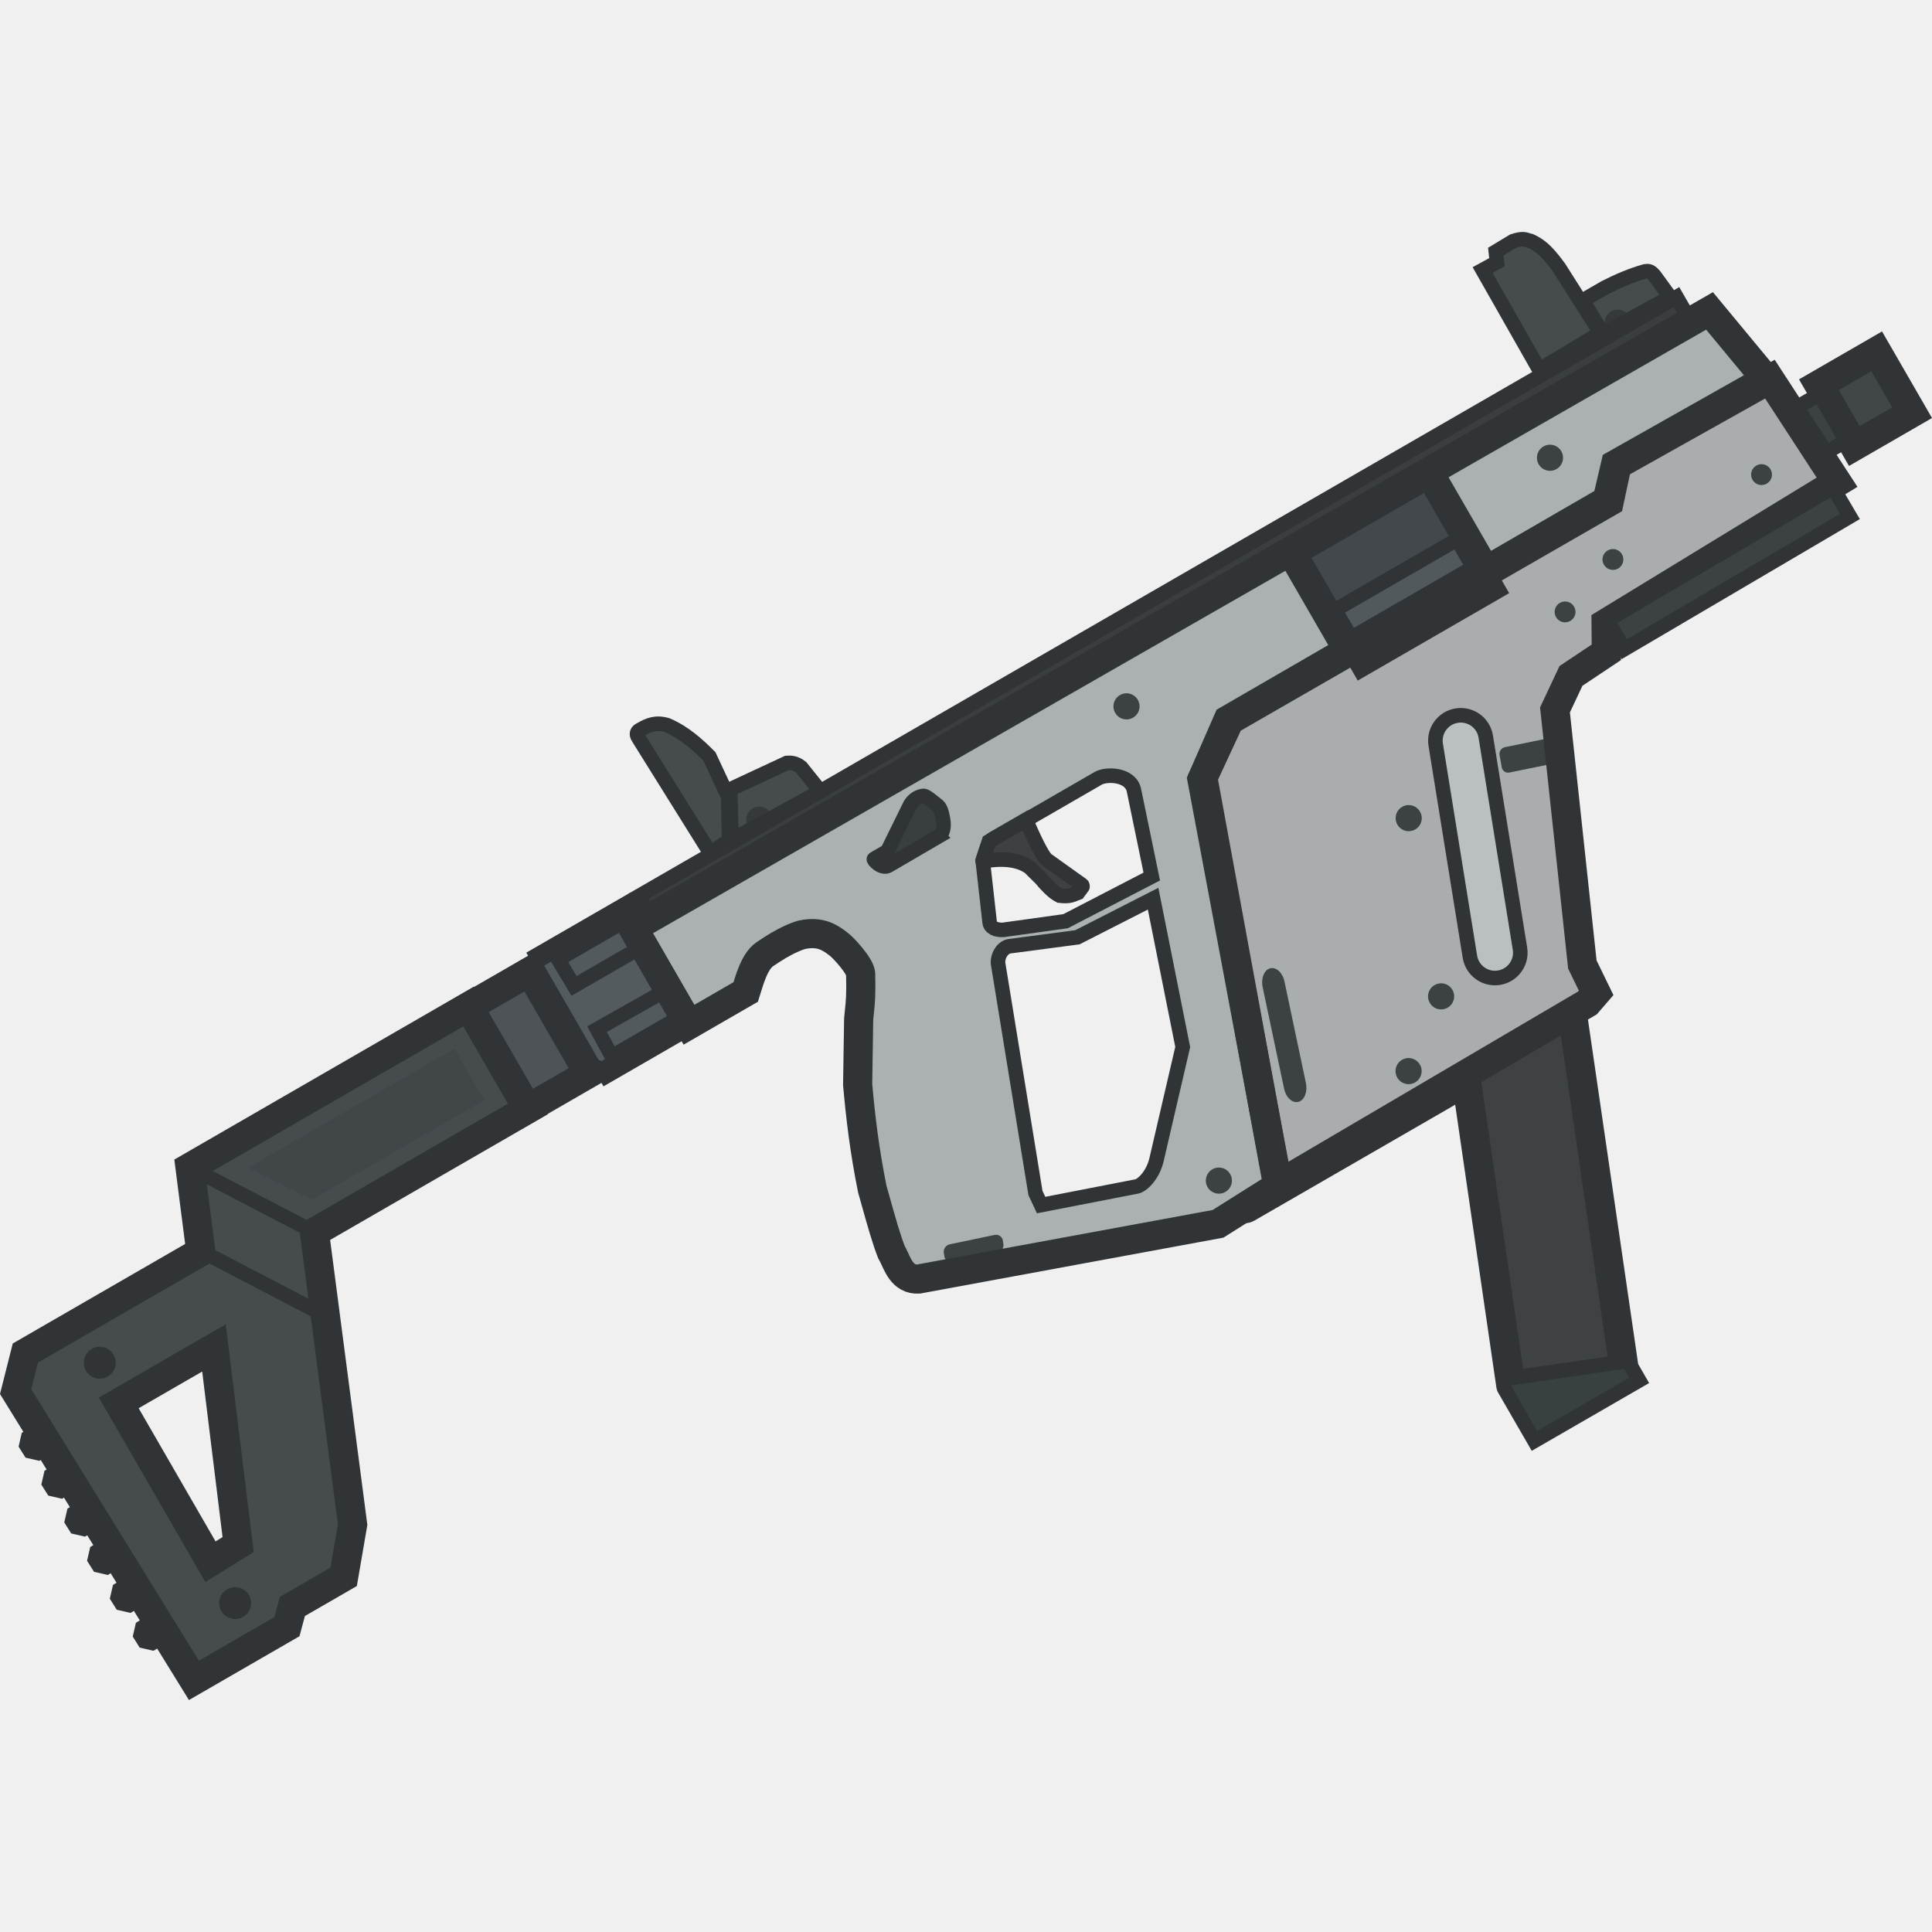
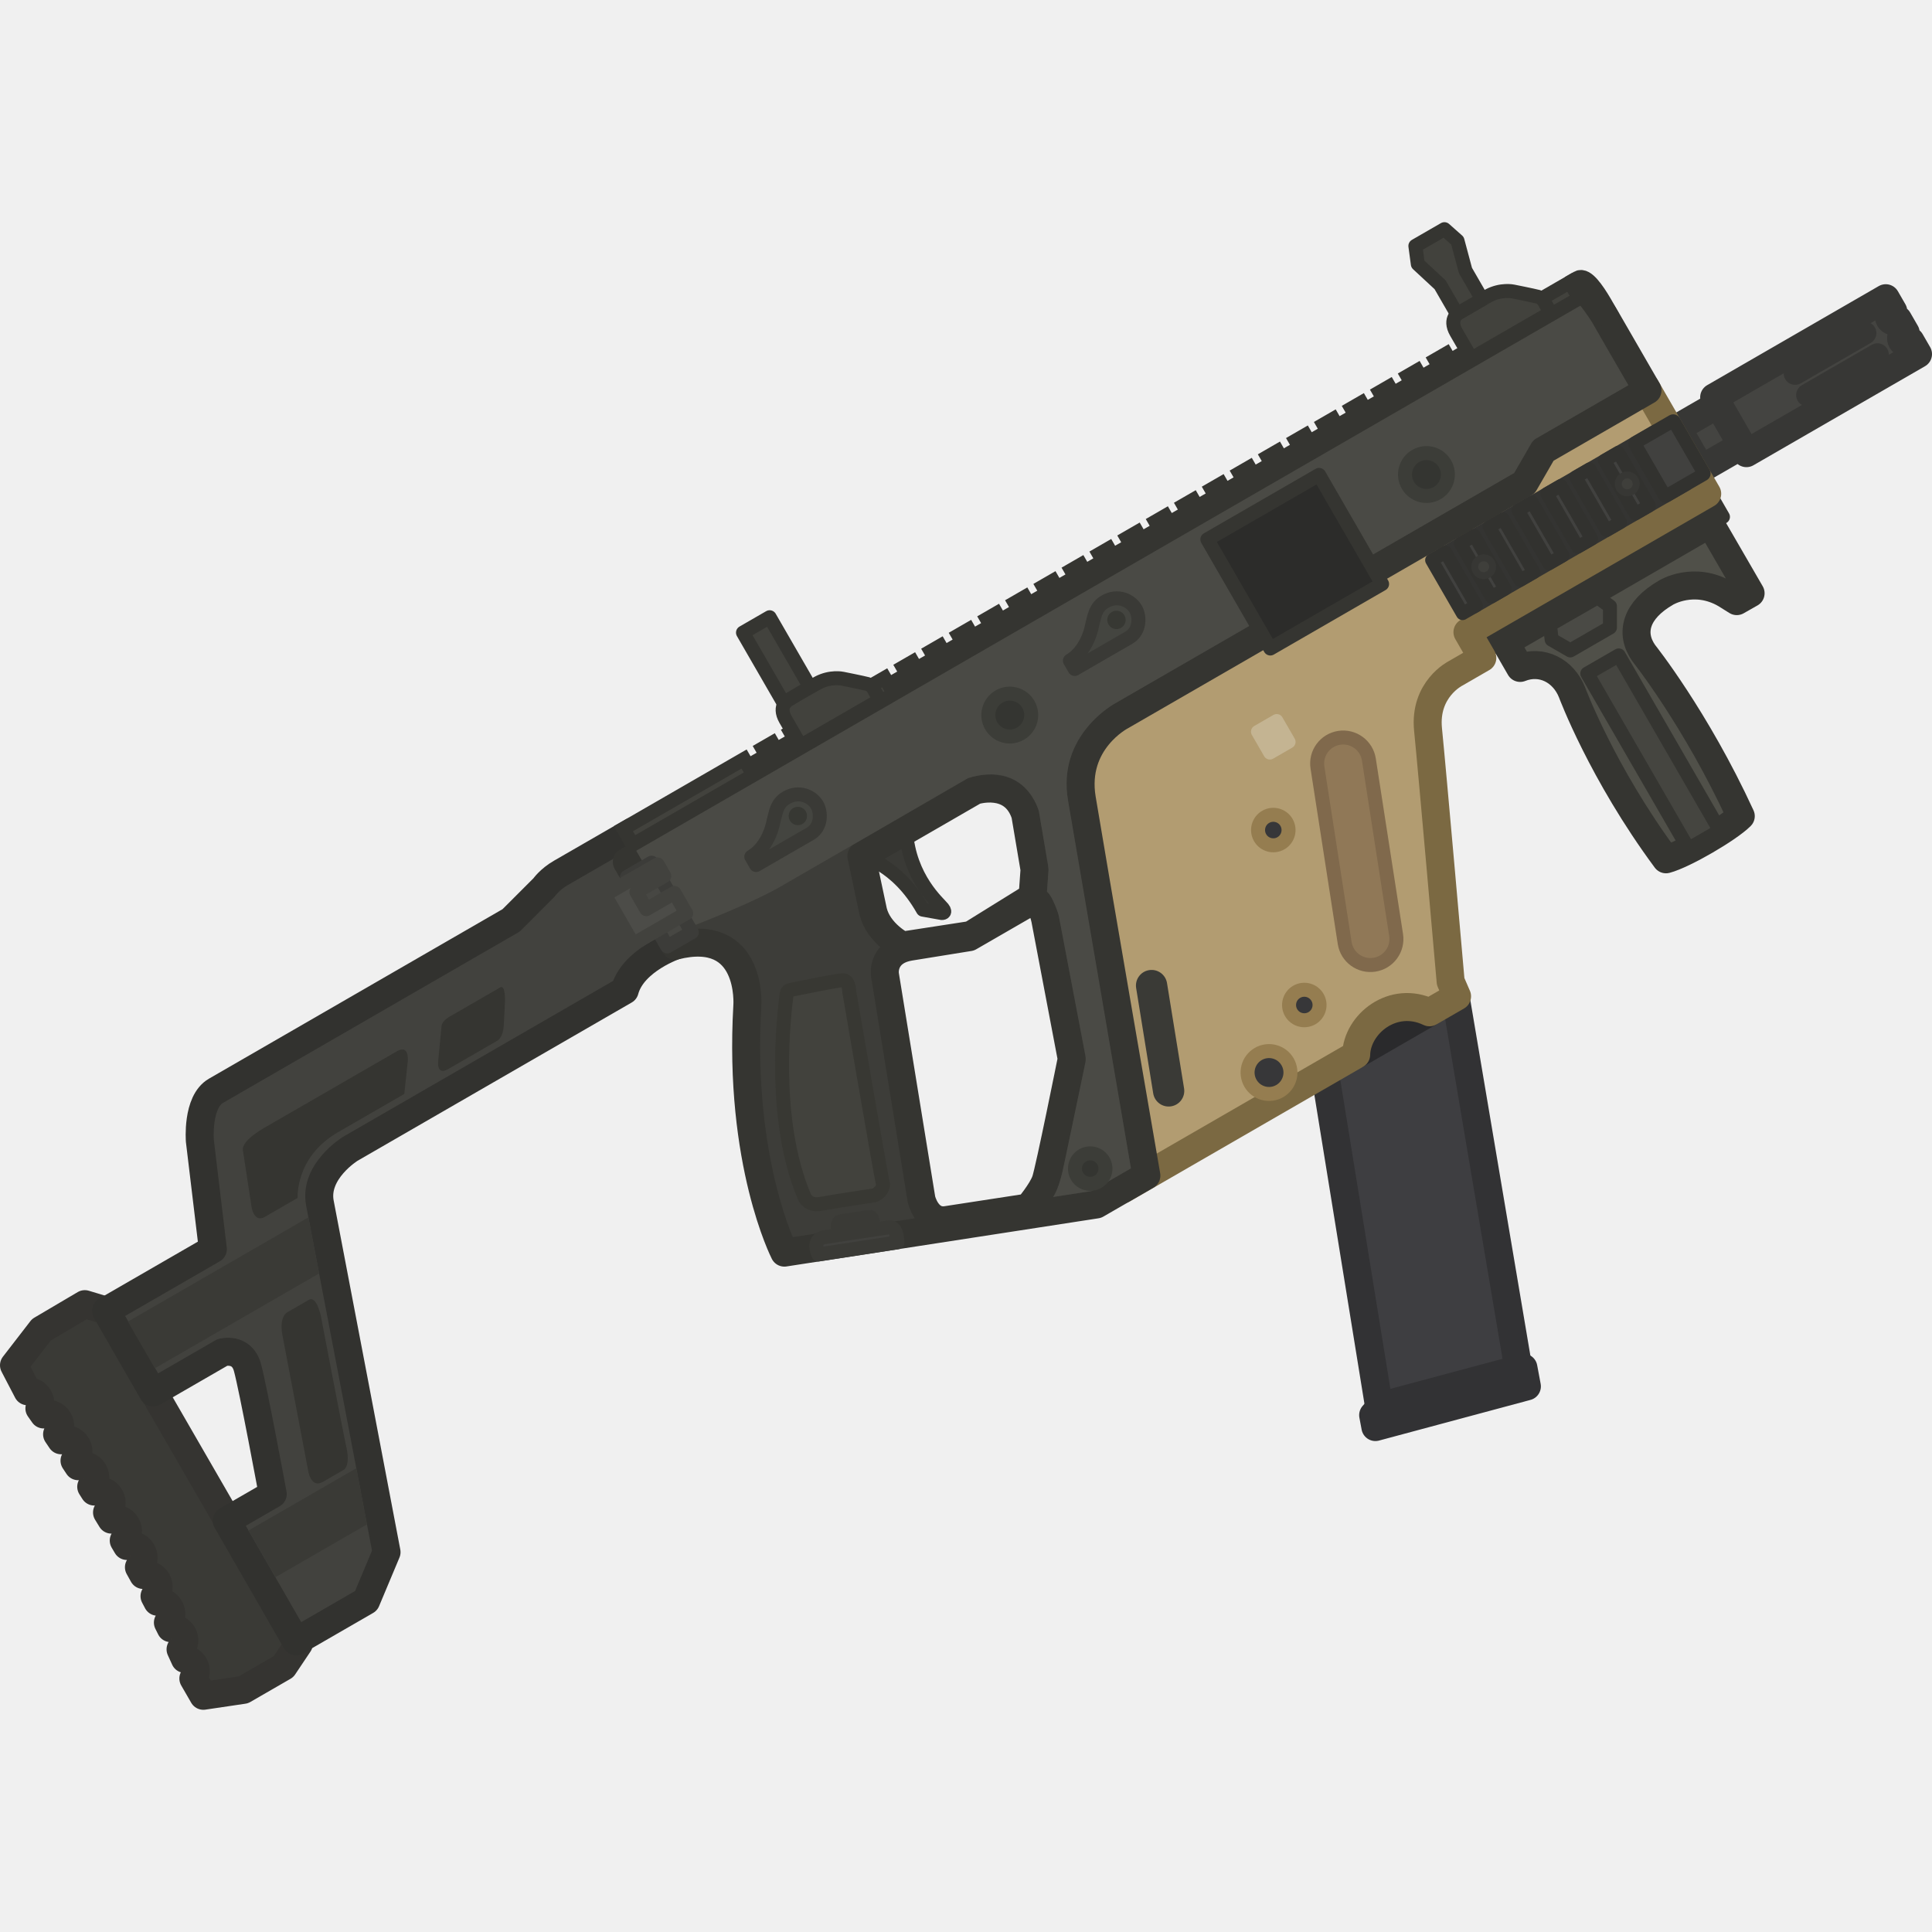
- <svg xmlns="http://www.w3.org/2000/svg" width="110" height="110" viewBox="0 0 29.104 29.104" version="1.1" id="svg1" xml:space="preserve">
+ <svg xmlns="http://www.w3.org/2000/svg" width="110" height="110" viewBox="0 0 110 110" version="1.1" id="svg1" xml:space="preserve">
  <defs id="defs1">
    <style id="style1">
      .cls-1 {
        fill: #171717;
      }

      .cls-2 {
        fill: #1a1a1a;
      }

      .cls-3 {
        fill: #505050;
        stroke-width: 1.5px;
      }

      .cls-3, .cls-4, .cls-5, .cls-6, .cls-7 {
        stroke-linecap: round;
        stroke-linejoin: round;
      }

      .cls-3, .cls-4, .cls-5, .cls-7 {
        stroke: #171717;
      }

      .cls-4 {
        fill: #3c3c3c;
      }

      .cls-4, .cls-5, .cls-6, .cls-7 {
        stroke-width: 3px;
      }

      .cls-5 {
        fill: #434343;
      }

      .cls-6 {
        fill: #7d521b;
        stroke: #261a08;
      }

      .cls-7 {
        fill: none;
      }
    </style>
    <clipPath id="clip0_619_1149">
      <rect width="110" height="110" fill="#ffffff" transform="translate(0.0859375)" id="rect82" x="0" y="0" />
    </clipPath>
  </defs>
  <g id="layer1" transform="translate(-119.8197,-78.13796)">
-     <g style="fill:none" id="g1" transform="matrix(0.04752396,-0.02743797,0.02743797,0.04752396,117.3114,88.09859)">
-       <path d="m 405.861,219.865 -29.207,-11.628 -77.297,194.164 29.208,11.627 z" fill="#373c3e" id="path1-0" />
-       <path fill-rule="evenodd" clip-rule="evenodd" d="m 153.473,203.841 v -30.705 l 340.612,1.085 4.082,24.049 -47.492,-0.457 -6.958,7.411 -120.243,0.142 -14.369,10.586 -37.669,107.081 -19.511,0.755 -78.799,-27.987 c -4.024,-2.057 -2.866,-6.599 -2.758,-9.138 0.014,-0.319 0.028,-0.648 0.036,-0.996 0.584,-3.815 1.849,-8.764 3.113,-13.713 0.328,-1.284 0.656,-2.568 0.972,-3.831 3.464,-10.313 7.146,-18.874 10.892,-26.922 l 9.228,-15.427 c 0.424,-0.612 0.817,-1.149 1.21,-1.687 1.367,-1.871 2.735,-3.743 5.445,-8.748 1.041,-1.921 -0.524,-8.829 -1.209,-10.285 -1.019,-2.396 -2.332,-5.474 -7.41,-7.109 -1.401,-0.333 -4.652,-0.992 -11.495,-0.455 -3.441,0.27 -7.282,4.158 -9.681,6.352 z m 131.131,-2.411 -34.636,-0.003 -4.084,3.63 -6.808,15.578 c -0.749,1.482 0.454,2.928 2.117,3.781 l 16.032,6.505 26.62,1.212 7.564,-22.838 c 1.559,-4.359 -4.144,-7.865 -6.805,-7.865 z m -26.774,34.937 -17.544,-7.262 c -1.917,-0.544 -3.983,0.819 -4.841,2.42 l -22.691,59.893 -0.303,3.63 25.327,8.717 c 1.499,0.466 5.299,-0.484 8.25,-3.572 l 21.781,-23.291 13.313,-39.323 z" fill="#e6e7e8" id="path14" style="fill:#abb0b3;fill-opacity:1" />
-       <path d="m 328.565,414.028 77.296,-194.163 -29.207,-11.628 -77.3,194.16 m 29.211,11.631 v 2.791 h -29.211 v -14.422 m 29.211,11.631 -29.211,-11.631" stroke="#303436" stroke-width="4" stroke-miterlimit="3.994" stroke-linecap="round" id="path3-0" style="fill:#3e4242;fill-opacity:1;stroke-width:8;stroke-dasharray:none" />
-       <path d="m 370.049,321.981 -98.614,0.749 38.123,-107.082 14.218,-9.981 120.243,0.16 6.958,-7.713 48.097,0.609 1.812,33.729 -74.263,1.809 -3.933,6.957 -11.646,0.755 -8.471,5.898 -28.439,64.279 -0.606,8.621 z" fill="#e6e7e8" id="path13" style="fill:#a9adb0;fill-opacity:1" />
-       <path d="m 361.573,174.31 43.635,0.003 -0.002,30.801 -1.497,-1e-4 -10e-4,4.706 -39.999,-0.003 10e-4,-4.706 -2.139,-2e-4 z" fill="#3c4144" stroke="#303436" stroke-width="8" stroke-miterlimit="3.994" stroke-linecap="round" id="path44-1" style="fill:#42484b;fill-opacity:1" />
-       <path d="m 299.354,402.397 29.211,11.631 v 2.791 h -29.211 z" fill="#323739" id="path2-1" style="fill:#384042;fill-opacity:1;stroke-width:8;stroke-dasharray:none" />
-       <path d="m 215.482,158.041 1.283,8.342 -27.807,-0.644 6.632,-12.192 17.112,1.499 c 1.828,0.848 2.488,2.225 2.78,2.995 z" fill="#464b4e" id="path4-5" />
-       <path d="m 198.363,168.192 c 1.947,2e-4 3.526,-1.578 3.526,-3.526 0,-1.947 -1.578,-3.526 -3.526,-3.526 -1.947,-1e-4 -3.526,1.578 -3.526,3.526 0,1.947 1.578,3.526 3.526,3.526 z" fill="#35393b" id="path5-9" />
-       <path d="m 485.843,158.414 0.756,7.109 -20.948,-0.455 -0.301,-10.739 7.108,5e-4 c 3.994,0.219 7.946,0.665 11.798,1.665 0.823,0.34 1.295,0.588 1.587,2.42 z" fill="#464b4e" id="path6-9" />
-       <path d="m 470.661,167.858 c 1.947,2e-4 3.526,-1.578 3.526,-3.526 0,-1.947 -1.578,-3.526 -3.526,-3.526 -1.947,-1e-4 -3.526,1.578 -3.526,3.526 0,1.947 1.578,3.526 3.526,3.526 z" fill="#35393b" id="path7-1" />
-       <path d="m 324.004,324.43 -62.806,-0.005 c -1.08,0 -1.955,0.357 -1.955,0.797 0,0.441 0.875,0.798 1.955,0.798 l 62.806,0.005 c 1.08,0 1.955,-0.357 1.955,-0.798 0,-0.44 -0.875,-0.797 -1.955,-0.797 z" fill="#3c4144" stroke="#303436" stroke-width="4" stroke-miterlimit="3.994" stroke-linecap="round" id="path8-6" />
-       <path d="m 528.274,206.774 -18.316,-10e-4 -0.001,19.45 18.315,10e-4 z" fill="#373c3e" stroke="#303436" stroke-width="4" stroke-miterlimit="3.994" stroke-linecap="round" id="path9-1" style="fill:#414749;fill-opacity:1;stroke-width:8;stroke-dasharray:none" />
-       <path d="m 261.552,202.684 c 0.08,-0.739 0.134,-1.23 0.129,-1.325 l -10.802,-8e-4 c -1.025,0.074 -2.49,1.465 -3.955,2.855 -0.396,0.376 -0.791,0.751 -1.179,1.101 -0.023,0.011 0.126,0.067 0.406,0.171 1.659,0.616 7.904,2.936 9.968,7.851 0.166,0.761 0.397,1.563 0.621,2.341 0.325,1.132 0.636,2.213 0.713,3.045 0.05,0.208 0.098,0.415 0.147,0.622 0.367,1.568 0.728,3.113 1.727,4.688 1.973,1.476 2.986,1.59 3.998,1.704 0.266,0.03 0.531,0.06 0.814,0.115 l 1.823,-0.799 c 0.125,-0.089 0.214,-0.401 0.143,-0.525 l -4.853,-10.655 c -0.751,-1.594 -0.017,-8.293 0.3,-11.188 z" fill="#35393b" stroke="#303436" stroke-width="4" stroke-miterlimit="3.994" id="path10-9" style="fill:#3d4143;fill-opacity:1" />
-       <path d="m 508.708,209.117 -9.334,-7e-4 -0.001,14.759 9.334,7e-4 z" fill="#3c4144" stroke="#303436" stroke-width="4" stroke-miterlimit="3.994" stroke-linecap="round" id="path11" />
-       <path d="m 488.151,166.403 -329.06,-0.025 v 6.756 l 329.06,0.025 z" fill="#3a3e41" stroke="#303436" stroke-width="4" stroke-miterlimit="3.994" stroke-linecap="round" id="path12" />
-       <path d="m 396.493,253.499 -10.937,-3.648 c -0.956,-0.318 -2.009,0.191 -2.352,1.139 l -1.164,3.216 c -0.343,0.947 0.154,1.974 1.109,2.292 l 10.937,3.648 c 0.956,0.318 2.009,-0.191 2.352,-1.139 l 1.164,-3.216 c 0.343,-0.947 -0.154,-1.974 -1.109,-2.292 z" fill="#3c4143" id="path15" />
-       <path d="m 292.156,302.364 8.829,-27.058 c 0.772,-2.365 0.062,-4.649 -1.586,-5.103 -1.648,-0.454 -3.609,1.095 -4.38,3.46 l -8.829,27.058 c -0.772,2.364 -0.062,4.649 1.586,5.103 1.648,0.453 3.609,-1.096 4.38,-3.46 z" fill="#3c4143" id="path16" />
-       <path d="m 352.945,257.097 c 1.979,0 3.583,-1.604 3.584,-3.583 0,-1.979 -1.604,-3.583 -3.583,-3.583 -1.979,0 -3.583,1.604 -3.584,3.583 0,1.979 1.604,3.583 3.583,3.583 z" fill="#3c4143" id="path17" />
-       <path d="m 336.184,303.917 c 1.979,0.001 3.584,-1.604 3.584,-3.582 0,-1.979 -1.604,-3.584 -3.583,-3.584 -1.979,0 -3.583,1.604 -3.583,3.583 0,1.979 1.604,3.583 3.582,3.583 z" fill="#3c4143" id="path18" />
-       <path d="m 318.194,317.224 c 1.979,0 3.583,-1.604 3.583,-3.583 0,-1.979 -1.604,-3.583 -3.583,-3.583 -1.979,0 -3.583,1.604 -3.583,3.583 0,1.979 1.604,3.583 3.583,3.583 z" fill="#3c4143" id="path19" />
-       <path d="m 258.065,317.218 c 1.979,0 3.584,-1.604 3.584,-3.583 0,-1.979 -1.604,-3.583 -3.583,-3.583 -1.979,0 -3.583,1.604 -3.583,3.583 -0.001,1.979 1.603,3.583 3.582,3.583 z" fill="#3c4143" id="path20" />
-       <path d="m 301.2,191.79 c 1.979,2e-4 3.583,-1.604 3.583,-3.583 0,-1.979 -1.604,-3.583 -3.583,-3.583 -1.979,-2e-4 -3.583,1.604 -3.583,3.583 0,1.979 1.604,3.583 3.583,3.583 z" fill="#3c4143" id="path21" />
-       <path d="m 435.997,190.814 c 1.978,1e-4 3.583,-1.604 3.583,-3.583 0,-1.979 -1.604,-3.583 -3.583,-3.583 -1.979,-1e-4 -3.583,1.604 -3.583,3.583 0,1.979 1.604,3.583 3.583,3.583 z" fill="#3c4143" id="path22" />
-       <path d="m 418.426,228.816 c 1.583,0 2.866,-1.283 2.866,-2.866 0,-1.583 -1.283,-2.867 -2.866,-2.867 -1.583,-1e-4 -2.867,1.283 -2.867,2.866 0,1.584 1.283,2.867 2.867,2.867 z" fill="#3c4143" id="path23" />
-       <path d="m 197.293,295.762 -11.953,-3.924 c -1.044,-0.342 -2.208,0.212 -2.6,1.24 l -0.333,0.874 c -0.391,1.027 0.138,2.138 1.182,2.48 l 11.953,3.923 c 1.044,0.343 2.208,-0.212 2.6,-1.239 l 0.333,-0.874 c 0.391,-1.027 -0.138,-2.138 -1.182,-2.48 z" fill="#3c4143" id="path24" />
-       <path d="m 436.998,222.918 c 1.583,1e-4 2.866,-1.283 2.866,-2.866 10e-4,-1.583 -1.283,-2.867 -2.866,-2.867 -1.583,-10e-5 -2.866,1.283 -2.866,2.866 -10e-4,1.583 1.283,2.867 2.866,2.867 z" fill="#3c4143" id="path25" />
-       <path d="m 483.977,223.14 c 1.583,1e-4 2.867,-1.283 2.867,-2.866 0,-1.583 -1.283,-2.866 -2.866,-2.867 -1.583,-10e-5 -2.867,1.283 -2.867,2.866 0,1.583 1.283,2.866 2.866,2.867 z" fill="#3c4143" id="path26" />
-       <path d="m 238.689,193.316 -15.991,0.076 c -2.021,0.001 -2.943,-3.579 -2.455,-3.577 h 4.238 l 11.718,-7.856 c 0.753,-0.483 2.604,-1.125 4.345,-0.386 0.569,0.218 1.086,1.552 1.75,3.269 0.132,0.339 0.269,0.694 0.413,1.057 0.221,0.727 0.321,1.666 -0.968,4.805 -0.635,1.29 -1.776,2.687 -3.05,2.611 z" fill="#393e40" stroke="#303436" stroke-width="4" stroke-miterlimit="3.994" id="path27" />
-       <path d="m 180.833,128.52 1.281,37.432 6.203,-0.427 5.776,-10.48 1.071,-12.192 c -1.238,-4.65 -2.743,-9.21 -5.775,-13.262 -2.281,-2.378 -4.563,-2.569 -6.844,-2.567 -1.206,-0.136 -1.715,0.424 -1.712,1.497 z" fill="#464b4e" stroke="#303436" stroke-width="4" stroke-miterlimit="3.994" id="path29" />
-       <path d="m 465.101,163.836 0.107,0.642 -19.679,0.319 0.217,-31.443 4.491,0.107 1.177,-2.674 5.562,-0.107 c 2.464,0.513 3.04,1.157 3.62,1.806 0.17,0.189 0.34,0.379 0.557,0.566 1.252,1.854 2.429,3.703 3.094,10.249 z" fill="#464b4e" stroke="#303436" stroke-width="4" stroke-miterlimit="3.994" id="path30" />
-       <rect x="430.565" y="85.714" width="13.92" height="72.882" rx="6.96" transform="rotate(20.8352)" fill="#cfd2d4" stroke="#303436" stroke-width="4" stroke-miterlimit="3.994" id="rect30" style="fill:#babfc2;fill-opacity:1" ry="6.96" />
-       <path d="m 370.049,321.981 -98.614,0.749 38.123,-107.082 14.218,-9.981 120.243,0.16 6.958,-7.713 48.097,0.609 1.812,33.729 -74.263,1.809 -3.933,6.957 -11.646,0.755 -8.471,5.898 -28.439,64.279 -0.606,8.621 z" stroke="#303436" stroke-width="8" stroke-miterlimit="3.994" id="path31" />
-       <path d="m 153.473,168.378 -24.771,-0.002 -0.003,34.383 24.771,0.002 z" fill="#3d4245" stroke="#303436" stroke-width="8" stroke-miterlimit="3.994" stroke-linecap="round" id="path35" style="fill:#525a5e;fill-opacity:1" />
-       <path d="m 126.785,202.481 -1.601,-1.986 0.002,-32.578 6.122,5e-4 0.188,10.92 20.062,10e-4 0.093,13.627 -20.627,-0.182 -0.283,10.198 z" fill="#545b5e" stroke="#303436" stroke-width="8" stroke-miterlimit="3.994" id="path36-2" style="stroke-width:4;stroke-dasharray:none" />
-       <path d="m 122.928,169.356 -19.426,-0.002 -0.003,32.301 19.427,10e-4 z" fill="#464b4e" stroke="#303436" stroke-width="8" stroke-miterlimit="3.994" stroke-linecap="round" id="path37" style="fill:#4d5356;fill-opacity:1" />
-       <path d="m 215.482,158.041 1.283,8.342 -27.807,-0.644 6.632,-12.192 17.112,1.499 c 1.828,0.848 2.488,2.225 2.78,2.995 z" stroke="#303436" stroke-width="4" stroke-miterlimit="3.994" id="path42-8" />
-       <path d="m 485.843,158.414 0.756,7.109 -20.948,-0.455 -0.301,-10.739 7.108,5e-4 c 3.994,0.219 7.946,0.665 11.798,1.665 0.823,0.34 1.295,0.588 1.587,2.42 z" stroke="#303436" stroke-width="4" stroke-miterlimit="3.994" id="path43-7" />
-       <path d="m 402.681,193.924 -38.666,-0.003 -10e-4,8.827 38.667,0.003 z" fill="#52595c" stroke="#303436" stroke-width="4" stroke-miterlimit="3.994" stroke-linecap="round" id="path45-5" />
-       <path d="m 153.473,203.841 v -30.705 l 340.612,1.085 4.082,24.049 -47.492,-0.457 -6.958,7.411 -120.243,0.142 -14.369,10.586 -37.669,107.081 -19.511,0.755 -78.799,-27.987 c -4.024,-2.057 -2.866,-6.599 -2.758,-9.138 0.014,-0.319 0.028,-0.648 0.036,-0.996 0.584,-3.815 1.849,-8.764 3.113,-13.713 0.328,-1.284 0.656,-2.568 0.972,-3.831 3.464,-10.313 7.146,-18.874 10.892,-26.922 l 9.228,-15.427 c 0.424,-0.612 0.817,-1.149 1.21,-1.687 v 0 c 1.367,-1.871 2.735,-3.743 5.445,-8.748 1.041,-1.921 -0.524,-8.829 -1.209,-10.285 -1.019,-2.396 -2.332,-5.474 -7.41,-7.109 -1.401,-0.333 -4.652,-0.992 -11.495,-0.455 -3.441,0.27 -7.282,4.158 -9.681,6.352 z" stroke="#303436" stroke-width="8" stroke-miterlimit="3.994" id="path46-9" />
-       <path d="m 284.603,201.429 -34.636,-0.003 -4.084,3.63 -6.807,15.578 c -0.749,1.482 0.454,2.928 2.117,3.781 l 16.032,6.505 26.62,1.212 7.564,-22.838 c 1.558,-4.359 -4.145,-7.865 -6.806,-7.865 z" stroke="#303436" stroke-width="4" stroke-miterlimit="3.994" id="path47" />
-       <path d="m 257.83,236.366 -17.545,-7.261 c -1.917,-0.545 -3.982,0.818 -4.84,2.419 l -22.692,59.893 -0.302,3.63 25.327,8.717 c 1.499,0.466 5.299,-0.484 8.249,-3.572 l 21.782,-23.291 13.313,-39.323 z" stroke="#303436" stroke-width="4" stroke-miterlimit="3.994" id="path48" />
-       <path d="m 499.158,233.169 -71.859,0.573 0.073,9.19 71.859,-0.574 z" fill="#3c4144" stroke="#303436" stroke-width="4" stroke-miterlimit="3.994" stroke-linecap="round" id="path28" style="stroke-width:4;stroke-dasharray:none" />
-       <path id="path49" style="fill:#464b4e;fill-opacity:1;stroke:#303436;stroke-width:8;stroke-linecap:square;stroke-dasharray:none;stroke-opacity:1" d="M 84.605,44.549 75.594,66.096 H 19.975 l -7.606,7.834 2.747,93.12 h 29.5 l 4.061,-4.061 h 16.242 l 9.299,-11.173 31.063,-74.771 h 67.633 V 44.549 Z M 35.334,90.77 h 30.18 l -21.244,50.07 -8.936,0.27 z" transform="translate(-69.31584,124.7081)" />
-       <path d="m -32.984,206.184 c 1.583,2e-4 2.867,-1.283 2.867,-2.866 1.01e-4,-1.583 -1.283,-2.867 -2.866,-2.867 -1.583,-1e-4 -2.867,1.283 -2.867,2.866 -1e-4,1.583 1.283,2.866 2.866,2.867 z" fill="#303436" stroke="#303436" stroke-width="3.054" stroke-miterlimit="3.994" stroke-linecap="round" id="path39-8" />
-       <path d="m -33.797,281.908 c 1.583,2e-4 2.867,-1.283 2.867,-2.866 1.01e-4,-1.583 -1.283,-2.867 -2.866,-2.867 -1.583,-10e-5 -2.867,1.283 -2.867,2.866 -10e-5,1.583 1.283,2.866 2.866,2.867 z" fill="#303436" stroke="#303436" stroke-width="3.054" stroke-miterlimit="3.994" stroke-linecap="round" id="path39-8-3" />
-       <rect style="fill:#ff0000;fill-opacity:1;stroke:#303436;stroke-width:5.498;stroke-linecap:square;stroke-linejoin:bevel;stroke-dasharray:none;stroke-opacity:1" id="rect52-92" width="2.633" height="3.58" x="-69.108" y="209.868" transform="matrix(0.9994368,-0.03355689,0.03821119,0.9992697,0,0)" />
-       <rect style="fill:#ff0000;fill-opacity:1;stroke:#303436;stroke-width:5.498;stroke-linecap:square;stroke-linejoin:bevel;stroke-dasharray:none;stroke-opacity:1" id="rect52-0" width="2.633" height="3.58" x="-69.375" y="222.009" transform="matrix(0.9994368,-0.03355689,0.03821119,0.9992697,0,0)" />
-       <rect style="fill:#ff0000;fill-opacity:1;stroke:#303436;stroke-width:5.498;stroke-linecap:square;stroke-linejoin:bevel;stroke-dasharray:none;stroke-opacity:1" id="rect52-3" width="2.633" height="3.58" x="-69.583" y="234.16" transform="matrix(0.9994368,-0.03355689,0.03821119,0.9992697,0,0)" />
-       <rect style="fill:#ff0000;fill-opacity:1;stroke:#303436;stroke-width:5.498;stroke-linecap:square;stroke-linejoin:bevel;stroke-dasharray:none;stroke-opacity:1" id="rect52-9" width="2.633" height="3.58" x="-69.895" y="246.406" transform="matrix(0.9994368,-0.03355689,0.03821119,0.9992697,0,0)" />
-       <rect style="fill:#ff0000;fill-opacity:1;stroke:#303436;stroke-width:5.498;stroke-linecap:square;stroke-linejoin:bevel;stroke-dasharray:none;stroke-opacity:1" id="rect52-0-9" width="2.633" height="3.58" x="-70.161" y="258.548" transform="matrix(0.9994368,-0.03355689,0.03821119,0.9992697,0,0)" />
-       <rect style="fill:#ff0000;fill-opacity:1;stroke:#303436;stroke-width:5.498;stroke-linecap:square;stroke-linejoin:bevel;stroke-dasharray:none;stroke-opacity:1" id="rect52-3-9" width="2.633" height="3.58" x="-70.37" y="270.698" transform="matrix(0.9994368,-0.03355689,0.03821119,0.9992697,0,0)" />
-       <path style="fill:#ff0000;fill-opacity:1;stroke:#303436;stroke-width:4;stroke-linecap:butt;stroke-linejoin:bevel;stroke-dasharray:none;stroke-opacity:1" d="m 15.29,169.257 20.676,32.496" id="path52" />
-       <path style="fill:#ff0000;fill-opacity:1;stroke:#303436;stroke-width:4;stroke-linecap:butt;stroke-linejoin:bevel;stroke-dasharray:none;stroke-opacity:1" d="M 5.773,189.605 26.449,222.101" id="path52-2" />
-       <path style="fill:#414649;fill-opacity:1;stroke:none;stroke-width:8;stroke-linecap:butt;stroke-linejoin:bevel;stroke-dasharray:none;stroke-opacity:1" d="M 39.878,193.671 H 94.436 V 177.339 H 29.11 Z" id="path53" />
+     <g id="g2" transform="matrix(0.6520711,-0.3764734,0.3764734,0.6520711,-30.79796,-99.96324)">
+       <path id="path26-9" style="opacity:1;fill:#3a3a36;fill-opacity:1;stroke:#353431;stroke-width:2.117;stroke-linejoin:round;stroke-miterlimit:5;stroke-dasharray:none;stroke-opacity:1" d="m 11.213,393.478 -3.805,0.035 -3.142,1.29 -0.096,2.213 c 0.308,0.161 0.501,0.481 0.501,0.828 -9.056e-4,0.293 -0.139,0.569 -0.373,0.745 0.023,0.267 0.021,0.216 0.049,0.557 0.445,0.081 0.769,0.468 0.769,0.92 -8.215e-4,0.401 -0.257,0.757 -0.637,0.885 0.013,0.19 0.025,0.346 0.038,0.548 0.474,0.052 0.833,0.453 0.833,0.93 -0.001,0.435 -0.303,0.813 -0.727,0.909 0.009,0.178 0.02,0.319 0.029,0.502 0.466,0.06 0.815,0.458 0.815,0.928 -0.001,0.439 -0.308,0.818 -0.737,0.911 0.005,0.145 0.012,0.28 0.017,0.427 0.475,0.051 0.836,0.451 0.837,0.93 -2.69e-4,0.46 -0.335,0.852 -0.79,0.923 0.004,0.215 0.012,0.417 0.016,0.635 0.447,0.078 0.774,0.467 0.774,0.921 -0.001,0.447 -0.319,0.831 -0.758,0.916 2.714e-4,0.162 0.005,0.315 0.004,0.477 0.449,0.077 0.778,0.466 0.778,0.922 -3.499e-4,0.463 -0.339,0.856 -0.797,0.924 -0.004,0.223 -0.006,0.444 -0.011,0.668 0.405,0.112 0.686,0.481 0.686,0.901 -0.001,0.443 -0.313,0.825 -0.748,0.914 -0.007,0.158 -0.01,0.316 -0.018,0.474 0.346,0.147 0.57,0.486 0.57,0.861 7.36e-5,0.416 -0.274,0.782 -0.673,0.898 -0.011,0.157 -0.018,0.315 -0.029,0.472 0.338,0.15 0.556,0.485 0.556,0.855 -9.719e-4,0.429 -0.294,0.803 -0.711,0.906 -0.026,0.264 -0.047,0.531 -0.076,0.793 0.234,0.177 0.372,0.453 0.372,0.746 -5.565e-4,0.371 -0.22,0.706 -0.56,0.855 v 1.51 l 2.844,1.124 h 3.506 l 1.872,-0.92 v -29.077 z" />
+       <path id="path28-1" style="opacity:1;fill:#42423e;fill-opacity:1;stroke:#32322f;stroke-width:2.117;stroke-linejoin:round;stroke-miterlimit:5;stroke-dasharray:none;stroke-opacity:1" d="m 58.694,383.236 c -0.982,0 -1.652,0.318 -1.652,0.318 l -3.399,0.911 H 27.871 c -1.684,0 -2.947,2.666 -2.947,2.666 l -3.245,7.587 h -9.327 l -0.012,7.124 h 6.059 c 0,0 1.473,0.374 1.076,1.918 -0.398,1.544 -3.134,9.261 -3.134,9.261 h -4.02 l -0.018,10.521 h 6.118 l 3.175,-2.414 c 0,0 7.805,-22.39 8.83,-25.367 0.8,-2.323 4.039,-2.418 4.039,-2.418 H 58.435 c 1.698,-1.698 5.091,-1.005 5.091,-1.005 l -0.004,-5.837 1.451,-3.262 z" />
+       <path id="rect257" style="opacity:1;fill:#3a3a36;fill-opacity:1;stroke:none;stroke-width:0.833;stroke-linecap:square;stroke-linejoin:round;stroke-miterlimit:5;stroke-dasharray:none;stroke-opacity:1" d="m 13.377,414.491 v 4.077 h 7.99 l 1.421,-4.077 z" />
+       <path style="fill:#3e3e41;fill-opacity:1;stroke:#323234;stroke-width:2.117;stroke-linejoin:round;stroke-miterlimit:5;stroke-dasharray:none;stroke-opacity:1" d="m 91.877,449.703 9.614,-25.317 11.108,0.796 -10.173,27.338 z" id="path36" />
+       <path style="opacity:1;fill:#3a3a36;fill-opacity:1;stroke:#353531;stroke-width:1.058;stroke-linejoin:round;stroke-miterlimit:5;stroke-dasharray:none;stroke-opacity:1" d="m 82.882,393.539 c -1.591,3.216 -0.588,5.965 -0.519,6.449 0.069,0.484 -0.242,0.277 -0.242,0.277 l -1.107,-0.934 c 0.035,-4.08 -2.04,-5.879 -2.04,-5.879 z" id="path241" />
+       <path style="fill:#2a2a2c;fill-opacity:1;stroke:#2a2a2c;stroke-width:0.528;stroke-linejoin:round;stroke-miterlimit:5;stroke-dasharray:none;stroke-opacity:1" d="m 110.265,425.999 c -0.868,-3.409 -5.492,-2.568 -6.331,0 z" id="path34" />
+       <path id="path256" style="opacity:1;fill:#42423d;fill-opacity:1;stroke:#353531;stroke-width:1.058;stroke-linejoin:round;stroke-miterlimit:5;stroke-dasharray:none;stroke-opacity:1" d="m 128.583,402.457 h 19.676 l -0.002,0.809 v 0.591 h -2.566 v -0.591 h -1.587 v 0.591 h -0.846 v -0.591 h -1.587 v 0.591 h -0.873 v -0.591 h -1.587 v 0.591 h -0.873 v -0.591 h -1.587 v 0.591 h -0.846 v -0.591 h -1.587 v 0.591 h -0.9 v -0.591 h -1.587 v 0.591 h -0.82 v -0.591 h -1.587 v 0.591 h -0.846 v -0.591 z" />
+       <rect style="opacity:1;fill:#444441;fill-opacity:1;stroke:#373735;stroke-width:2.117;stroke-linecap:square;stroke-linejoin:round;stroke-miterlimit:5;stroke-dasharray:none;stroke-opacity:1" id="rect23" width="5.104" height="3.576" x="148.636" y="396.314" />
+       <path id="rect24" style="opacity:1;fill:#444441;fill-opacity:1;stroke:#373735;stroke-width:2.117;stroke-linecap:square;stroke-linejoin:round;stroke-miterlimit:5;stroke-dasharray:none;stroke-opacity:1" d="m 152.202,395.695 v 4.878 h 14.982 v -1.136 h -0.202 c -0.2,0 -0.36,-0.161 -0.36,-0.36 0,-0.2 0.161,-0.361 0.36,-0.361 h 0.202 v -1.162 h -0.178 c -0.2,0 -0.36,-0.161 -0.36,-0.36 0,-0.2 0.16,-0.361 0.36,-0.361 h 0.178 v -1.139 z" />
+       <path style="fill:#505049;fill-opacity:1;fill-rule:evenodd;stroke:#353531;stroke-width:2.117;stroke-linecap:round;stroke-linejoin:round;stroke-dasharray:none;stroke-opacity:1" d="m 131.739,409.64 c 0.254,-1.744 -0.738,-3.303 -2.475,-3.558 l -8.6e-4,-2.238 c 2.486,0 14.345,-0.019 17.906,-0.019 l 0.009,6.08 -1.203,-0.008 -0.463,-0.873 c -1.38,-2.425 -3.844,-2.357 -3.844,-2.357 -2.638,0 -3.914,1.264 -3.751,3.118 0,0 0.944,6.223 0.191,14.345 -1.287,0.345 -5.17,0.364 -6.527,10e-6 -0.926,-8.103 0.158,-14.49 0.158,-14.49 z" id="path4" />
+       <rect style="fill:#454540;fill-opacity:1;stroke:#353531;stroke-width:1.058;stroke-linecap:square;stroke-linejoin:round;stroke-miterlimit:5;stroke-dasharray:none;stroke-opacity:1" id="rect25" width="2.745" height="15.296" x="133.449" y="408.991" />
+       <path style="opacity:1;fill:#b29c71;fill-opacity:1;stroke:#7b6942;stroke-width:2.117;stroke-linejoin:round;stroke-miterlimit:5;stroke-dasharray:none;stroke-opacity:1" d="m 148.099,392.454 v 9.294 h -20.933 v 2.249 h -2.336 c 0,0 -2.666,-0.166 -3.929,2.641 -1.263,2.806 -8.045,17.352 -8.045,17.352 l -0.14,1.214 h -2.412 c -1.729,-2.524 -5.187,-1.971 -6.397,0 H 83.53 L 94.931,393.128 h 40.785 l 2.811,-1.376 h 9.162 z" id="path32" />
+       <path id="path30-2" style="opacity:1;fill:#3d3d39;fill-opacity:1;stroke:#353531;stroke-width:2.117;stroke-linejoin:round;stroke-miterlimit:5;stroke-dasharray:none;stroke-opacity:1" d="m 63.417,392.325 c 5.847,1.66 2.479,6.641 2.479,6.641 -6.548,9.962 -6.922,17.587 -6.922,17.587 l 22.253,8.643 h 4.366 c 0,0 8.301,-22.556 10.021,-27.12 1.553,-4.122 5.689,-3.928 5.689,-3.928 h 35.226 l 2.476,-1.429 h 9.095 v -6.35 c 0,-1.472 -0.397,-1.361 -0.397,-1.361 l -84.274,-5.1e-4 z m 15.594,1.171 H 88.9 c 0,0 3.01,0.628 2.414,3.473 l -1.472,3.952 -1.162,1.716 -5.477,0.173 -4.895,-1.902 c 0,0 -1.1,-1.673 -0.621,-3.344 z m -0.23,7.779 4.228,1.609 h 5.391 c 0.843,0 0.251,1.725 0.251,1.725 l -3.532,10.12 c 0,0 -5.66,6.432 -6.314,6.993 -0.655,0.561 -2.151,1.099 -2.151,1.099 0,0 -4.747,-1.848 -5.828,-2.268 -1.402,-0.544 -0.86,-2.307 -0.86,-2.307 l 6.086,-16.049 c 0.208,-0.539 1.024,-1.577 2.729,-0.922 z" />
+       <path style="opacity:1;fill:#4a4a45;fill-opacity:1;stroke:none;stroke-width:1.058;stroke-linejoin:round;stroke-miterlimit:5;stroke-dasharray:none;stroke-opacity:1" d="m 78.985,392.437 h -6.443 c 0,0 -2.179,0.076 -8.074,-0.875 v -7.573 h 82.339 c 0,0 0.251,1.496 0.233,2.369 -0.017,0.873 0,5.302 0,5.302 h -8.023 c 0,0 -0.273,-0.02 -0.575,0.158 -0.302,0.178 -2.197,1.271 -2.197,1.271 H 101.418 c 0,0 -5.035,-0.153 -6.772,4.579 -1.678,4.572 -9.791,26.47 -9.791,26.47 h -3.428 l -2.75,-1.069 c 0,0 0.687,-0.262 2.038,-1.817 l 5.195,-5.804 c 0,0 0.143,-0.178 0.221,-0.4 0.077,-0.222 3.568,-10.232 3.568,-10.232 0,0 0.315,-1.367 0.128,-1.984 l 0.903,-1.334 c 0,0 0.105,-0.172 0.258,-0.61 l 1.332,-3.587 c 0,0 1.114,-3.841 -3.388,-4.882 z" id="path255" />
+       <path style="fill:#2d2d2f;fill-opacity:1;stroke:#323234;stroke-width:2.117;stroke-linejoin:round;stroke-miterlimit:5;stroke-dasharray:none;stroke-opacity:1" d="m 92.276,449.153 -0.889,0.304 -0.304,0.865 11.459,3.064 0.477,-1.355 z" id="path38" />
+       <path style="fill:#444540;fill-opacity:1;stroke:#3a3a36;stroke-width:1.058;stroke-linejoin:round;stroke-miterlimit:5;stroke-dasharray:none;stroke-opacity:1" d="m 71.778,389.378 v 0.724 h 4.712 c 1.064,0 1.549,-1.041 1.549,-1.607 0,-0.802 -0.646,-1.655 -1.721,-1.655 -0.871,-0.014 -1.293,0.612 -1.734,1.039 0,0 -1.182,1.475 -2.807,1.498 z" id="path40" />
+       <circle style="fill:#343531;fill-opacity:1;stroke:#3c3d38;stroke-width:1.058;stroke-linejoin:round;stroke-miterlimit:5;stroke-dasharray:none;stroke-opacity:1" id="path48-7" cx="94.059" cy="389.874" r="1.621" />
+       <path style="fill:#444540;fill-opacity:1;stroke:#3a3a36;stroke-width:1.058;stroke-linejoin:round;stroke-miterlimit:5;stroke-dasharray:none;stroke-opacity:1" d="m 100.055,388.585 v 0.724 h 4.712 c 1.064,0 1.549,-1.041 1.549,-1.607 0,-0.802 -0.646,-1.655 -1.721,-1.655 -0.871,-0.014 -1.293,0.612 -1.734,1.039 0,0 -1.182,1.475 -2.807,1.498 z" id="path50" />
+       <circle style="fill:#343531;fill-opacity:1;stroke:#3c3d38;stroke-width:1.058;stroke-linejoin:round;stroke-miterlimit:5;stroke-dasharray:none;stroke-opacity:1" id="circle51" cx="130.44" cy="389.874" r="1.621" />
+       <circle style="fill:#373739;fill-opacity:1;stroke:#957d50;stroke-width:1.058;stroke-linejoin:round;stroke-miterlimit:5;stroke-dasharray:none;stroke-opacity:1" id="circle52" cx="97.521" cy="423.083" r="1.621" />
+       <circle style="fill:#343531;fill-opacity:1;stroke:#3c3d38;stroke-width:1.058;stroke-linejoin:round;stroke-miterlimit:5;stroke-dasharray:none;stroke-opacity:1" id="circle53" cx="82.179" cy="422.615" r="1.153" />
+       <circle style="fill:#373739;fill-opacity:1;stroke:#957d50;stroke-width:1.058;stroke-linejoin:round;stroke-miterlimit:5;stroke-dasharray:none;stroke-opacity:1" id="circle54" cx="102.385" cy="419.996" r="1.153" />
+       <circle style="fill:#373739;fill-opacity:1;stroke:#957d50;stroke-width:1.058;stroke-linejoin:round;stroke-miterlimit:5;stroke-dasharray:none;stroke-opacity:1" id="circle55" cx="106.969" cy="407.367" r="1.153" />
+       <rect style="opacity:1;fill:#907857;fill-opacity:1;stroke:#80694c;stroke-width:1.058;stroke-linejoin:round;stroke-miterlimit:5;stroke-dasharray:none;stroke-opacity:1" id="rect55" width="3.935" height="17.363" x="250.943" y="335.078" ry="1.967" transform="rotate(21.17901)" />
+       <rect style="fill:#c4b492;fill-opacity:1;stroke:none;stroke-width:1.058;stroke-linejoin:round;stroke-miterlimit:5;stroke-dasharray:none;stroke-opacity:1" id="rect56" width="2.666" height="2.853" x="109.161" y="399.832" ry="0.496" />
+       <rect style="opacity:1;fill:#3a3a36;fill-opacity:1;stroke:none;stroke-width:0.66;stroke-linejoin:round;stroke-miterlimit:5;stroke-dasharray:none;stroke-opacity:1" id="rect57" width="2.364" height="10.433" x="232.502" y="351.79" ry="1.182" transform="rotate(20.79899)" />
+       <rect style="fill:#2c2c2a;fill-opacity:1;stroke:#353531;stroke-width:1.058;stroke-linejoin:round;stroke-miterlimit:5;stroke-dasharray:none;stroke-opacity:1" id="rect58" width="9.757" height="9.525" x="113.639" y="385.84" />
+       <path style="fill:#353531;fill-opacity:1;stroke:none;stroke-width:0.265;stroke-linejoin:round;stroke-miterlimit:5;stroke-dasharray:none;stroke-opacity:1" d="m 22.986,402.971 -3.407,9.757 c 0,0 -0.595,1.389 0.513,1.389 1.108,0 1.852,0 1.852,0 0,0 0.562,-0.033 0.976,-1.339 0.413,-1.306 3.291,-9.558 3.291,-9.558 0,0 0.529,-1.554 -0.165,-1.554 -0.695,0 -1.869,0 -1.869,0 0,0 -0.711,-0.066 -1.191,1.306 z" id="path60" />
+       <path style="fill:#353531;fill-opacity:1;stroke:none;stroke-width:0.265;stroke-linejoin:round;stroke-miterlimit:5;stroke-dasharray:none;stroke-opacity:1" d="m 27.384,389.378 -1.587,4.068 c 0,0 -0.43,1.124 0.496,1.124 h 2.877 c 0,0 1.356,-2.778 5.126,-2.778 h 5.788 l 1.422,-1.951 c 0,0 0.86,-1.124 -0.298,-1.124 H 29.832 c 0,0 -2.173,-0.08 -2.447,0.661 z" id="path62" />
+       <path style="fill:#353531;fill-opacity:1;stroke:none;stroke-width:0.265;stroke-linejoin:round;stroke-miterlimit:5;stroke-dasharray:none;stroke-opacity:1" d="m 45.095,388.747 -1.508,2.116 c 0,0 -0.76,0.959 0.304,0.959 h 4.233 c 0,0 0.491,0.093 1.041,-0.725 0.55,-0.819 1.038,-1.602 1.038,-1.602 0,0 0.654,-1.052 0.186,-1.052 h -4.31 c 0,0 -0.725,-0.047 -0.982,0.304 z" id="path64" />
+       <path style="fill:#42423d;fill-opacity:1;stroke:#383833;stroke-width:1.058;stroke-linejoin:round;stroke-miterlimit:5;stroke-dasharray:none;stroke-opacity:1" d="m 68.907,399.692 c -1.003,1.314 -5.734,7.648 -6.508,13.949 0,0 -0.132,0.761 0.794,1.091 0.926,0.331 3.874,1.482 3.874,1.482 0,0 0.827,0.066 0.992,-0.529 0.165,-0.595 5.033,-13.773 5.033,-13.773 0,0 0.43,-0.761 0,-0.992 -0.345,-0.186 -2.73,-0.988 -3.663,-1.299 -0.174,-0.038 -0.348,-0.142 -0.521,0.07 z" id="path66" />
+       <path style="opacity:1;fill:#41413e;fill-opacity:1;stroke:#3a3a36;stroke-width:1.058;stroke-linejoin:round;stroke-miterlimit:5;stroke-dasharray:none;stroke-opacity:1" d="m 61.134,417.963 5.628,2.188 c 0,0 0.598,-1.051 0.047,-1.283 -0.55,-0.232 -4.591,-1.797 -4.591,-1.797 -1.003,-0.403 -1.085,0.892 -1.085,0.892 z" id="path253" />
+       <path style="opacity:1;fill:#6c6c60;fill-opacity:1;stroke:#3a3a36;stroke-width:1.058;stroke-linejoin:round;stroke-miterlimit:5;stroke-dasharray:none;stroke-opacity:1" d="m 63.375,417.034 2.5,0.976 c 0,0 0.267,-0.469 0.021,-0.573 -0.246,-0.104 -2.049,-0.802 -2.049,-0.802 0,0 -0.243,-0.153 -0.472,0.398 z" id="path254" />
+       <path id="rect21" style="opacity:1;fill:#42423d;fill-opacity:1;stroke:#353531;stroke-width:1.058;stroke-linejoin:miter;stroke-miterlimit:5;stroke-dasharray:none;stroke-opacity:1" d="m 64.462,382.706 v 1.4 h 82.64 v -1.4 h -9.217 v 0.591 h -1.587 v -0.591 h -0.952 v 0.591 h -1.587 v -0.591 h -0.846 v 0.591 h -1.587 v -0.591 h -0.847 v 0.591 h -1.587 v -0.591 h -0.873 v 0.591 h -1.587 v -0.591 h -0.847 v 0.591 h -1.587 v -0.591 h -0.846 v 0.591 h -1.587 v -0.591 h -0.873 v 0.591 h -1.587 v -0.591 h -0.873 v 0.591 h -1.587 v -0.591 h -0.847 v 0.591 h -1.587 v -0.591 h -0.846 v 0.591 h -1.587 v -0.591 h -0.873 v 0.591 h -1.587 v -0.591 h -0.9 v 0.591 h -1.587 v -0.591 h -0.846 v 0.591 h -1.587 v -0.591 h -0.846 v 0.591 h -1.587 v -0.591 h -0.873 v 0.591 h -1.587 v -0.591 H 98.621 v 0.591 h -1.587 v -0.591 h -0.846 v 0.591 h -1.587 v -0.591 h -0.9 v 0.591 h -1.587 v -0.591 h -0.82 v 0.591 h -1.587 v -0.591 h -0.846 v 0.591 h -1.587 v -0.591 h -8.229 v 0.591 h -1.587 v -0.591 h -0.873 v 0.591 h -1.587 v -0.591 z" />
+       <path style="opacity:1;fill:#353531;fill-opacity:1;stroke:#353531;stroke-width:1.587;stroke-linecap:square;stroke-linejoin:miter;stroke-miterlimit:5;stroke-dasharray:none;stroke-opacity:1" d="m 148.258,387.731 c 0,0 0.446,-4.76 -0.499,-4.76" id="path44" />
+       <path style="opacity:1;fill:#42423d;fill-opacity:1;stroke:#353531;stroke-width:1.058;stroke-linecap:square;stroke-linejoin:round;stroke-miterlimit:5;stroke-dasharray:none;stroke-opacity:1" d="m 79.706,380.632 v -6.244 h 2.327 v 6.291 h -2.339 z" id="path233" />
+       <path style="opacity:1;fill:#42423d;fill-opacity:1;stroke:#353531;stroke-width:1.058;stroke-linecap:square;stroke-linejoin:round;stroke-miterlimit:5;stroke-dasharray:none;stroke-opacity:1" d="m 79.21,381.705 v 2.265 h 6.912 v -0.761 c 0,0 0.076,-0.466 -0.199,-0.741 -0.274,-0.274 -1.455,-1.31 -1.455,-1.31 0,0 -0.678,-0.612 -1.753,-0.645 -1.075,-0.033 -2.58,0 -2.58,0 0,0 -0.926,-0.05 -0.926,1.191 z" id="path231" />
+       <path style="opacity:1;fill:#42423d;fill-opacity:1;stroke:#353531;stroke-width:1.058;stroke-linecap:square;stroke-linejoin:round;stroke-miterlimit:5;stroke-dasharray:none;stroke-opacity:1" d="m 137.768,381.705 v 2.265 h 6.912 v -0.761 c 0,0 0.076,-0.466 -0.199,-0.741 -0.274,-0.274 -1.455,-1.31 -1.455,-1.31 0,0 -0.678,-0.612 -1.753,-0.645 -1.075,-0.033 -2.58,0 -2.58,0 0,0 -0.926,-0.05 -0.926,1.191 z" id="path232" />
+       <path style="opacity:1;fill:#42423d;fill-opacity:1;stroke:#353531;stroke-width:1.058;stroke-linecap:square;stroke-linejoin:round;stroke-miterlimit:5;stroke-dasharray:none;stroke-opacity:1" d="m 137.832,375.768 0.678,2.198 v 2.549 h 2.198 v -2.526 l 0.603,-2.25 -0.417,-1.252 h -2.536 z" id="path238" />
+       <path id="rect258" style="opacity:1;fill:#3a3a36;fill-opacity:1;stroke:none;stroke-width:1.078;stroke-linecap:square;stroke-linejoin:round;stroke-miterlimit:5;stroke-dasharray:none;stroke-opacity:1" d="m 13.377,396.25 v 4.076 h 14.345 l 1.415,-4.076 z" />
+       <circle style="fill:#373833;fill-opacity:1;stroke:none;stroke-width:1.457;stroke-linejoin:round;stroke-miterlimit:5;stroke-dasharray:none;stroke-opacity:1" id="circle259" cx="76.366" cy="388.469" r="0.695" />
+       <circle style="fill:#373833;fill-opacity:1;stroke:none;stroke-width:1.457;stroke-linejoin:round;stroke-miterlimit:5;stroke-dasharray:none;stroke-opacity:1" id="circle260" cx="104.643" cy="387.675" r="0.695" />
+       <rect style="opacity:1;fill:#343432;fill-opacity:1;stroke:#343432;stroke-width:1.057;stroke-linecap:square;stroke-linejoin:round;stroke-miterlimit:5;stroke-dasharray:none;stroke-opacity:1" id="rect22" width="18.576" height="4.593" x="128.511" y="395.719" ry="0" />
+       <rect style="opacity:1;fill:#41413f;fill-opacity:1;stroke:#32322f;stroke-width:1;stroke-linecap:square;stroke-linejoin:round;stroke-miterlimit:5;stroke-dasharray:none;stroke-opacity:1" id="rect260" width="1.2" height="4.657" x="127.551" y="395.683" />
+       <rect style="opacity:1;fill:#41413f;fill-opacity:1;stroke:#32322f;stroke-width:1;stroke-linecap:square;stroke-linejoin:round;stroke-miterlimit:5;stroke-dasharray:none;stroke-opacity:1" id="rect261" width="1.2" height="4.657" x="130.064" y="395.683" />
+       <rect style="opacity:1;fill:#41413f;fill-opacity:1;stroke:#32322f;stroke-width:1;stroke-linecap:square;stroke-linejoin:round;stroke-miterlimit:5;stroke-dasharray:none;stroke-opacity:1" id="rect264" width="1.2" height="4.657" x="132.577" y="395.683" />
+       <rect style="opacity:1;fill:#41413f;fill-opacity:1;stroke:#32322f;stroke-width:1.005;stroke-linecap:square;stroke-linejoin:round;stroke-miterlimit:5;stroke-dasharray:none;stroke-opacity:1" id="rect265" width="1.216" height="4.652" x="135.093" y="395.686" />
+       <rect style="opacity:1;fill:#41413f;fill-opacity:1;stroke:#32322f;stroke-width:1.005;stroke-linecap:square;stroke-linejoin:round;stroke-miterlimit:5;stroke-dasharray:none;stroke-opacity:1" id="rect266" width="1.216" height="4.652" x="137.606" y="395.686" />
+       <rect style="opacity:1;fill:#41413f;fill-opacity:1;stroke:#32322f;stroke-width:1.005;stroke-linecap:square;stroke-linejoin:round;stroke-miterlimit:5;stroke-dasharray:none;stroke-opacity:1" id="rect267" width="1.216" height="4.652" x="140.119" y="395.686" />
+       <rect style="opacity:1;fill:#41413f;fill-opacity:1;stroke:#32322f;stroke-width:1.005;stroke-linecap:square;stroke-linejoin:round;stroke-miterlimit:5;stroke-dasharray:none;stroke-opacity:1" id="rect268" width="1.216" height="4.652" x="142.632" y="395.686" />
+       <rect style="opacity:1;fill:#41413f;fill-opacity:1;stroke:#32322f;stroke-width:1.005;stroke-linecap:square;stroke-linejoin:round;stroke-miterlimit:5;stroke-dasharray:none;stroke-opacity:1" id="rect269" width="3.414" height="4.652" x="145.246" y="395.686" ry="0.07" />
+       <rect style="opacity:1;fill:#444441;fill-opacity:1;stroke:#373735;stroke-width:1;stroke-linecap:square;stroke-linejoin:round;stroke-miterlimit:5;stroke-dasharray:none;stroke-opacity:1" id="rect42" width="6.83" height="0.721" x="158.039" y="396.834" ry="0.36" rx="0.36" />
+       <rect style="opacity:1;fill:#444441;fill-opacity:1;stroke:#373735;stroke-width:1;stroke-linecap:square;stroke-linejoin:round;stroke-miterlimit:5;stroke-dasharray:none;stroke-opacity:1" id="rect43" width="6.83" height="0.721" x="158.039" y="398.717" ry="0.36" rx="0.36" />
+       <circle style="fill:#3f3f3b;fill-opacity:1;stroke:#373734;stroke-width:0.529;stroke-linecap:square;stroke-linejoin:round;stroke-miterlimit:5;stroke-dasharray:none;stroke-opacity:1" id="path2" cx="130.701" cy="398.078" r="0.677" />
+       <circle style="fill:#3f3f3b;fill-opacity:1;stroke:#373734;stroke-width:0.529;stroke-linecap:square;stroke-linejoin:round;stroke-miterlimit:5;stroke-dasharray:none;stroke-opacity:1" id="circle2" cx="143.235" cy="398.078" r="0.677" />
+       <path style="fill:#4a4a45;fill-opacity:1;stroke:#353531;stroke-width:1.058;stroke-linecap:square;stroke-linejoin:round;stroke-miterlimit:5;stroke-dasharray:none;stroke-opacity:1" d="m 132.854,404.377 -0.458,1.042 0.815,1.412 h 3.463 l 0.801,-1.387 -0.467,-1.057 z" id="path42" />
+       <path style="fill:#474743;fill-opacity:1;stroke:#3c3c39;stroke-width:1.058;stroke-linecap:square;stroke-linejoin:round;stroke-miterlimit:5;stroke-dasharray:none;stroke-opacity:1" d="m 65.022,385.998 v 6.075 h -2.143 v -6.075 z" id="path52-0" />
+       <path style="fill:#4c4c48;fill-opacity:1;stroke:#42423e;stroke-width:1.058;stroke-linecap:square;stroke-linejoin:round;stroke-miterlimit:5;stroke-dasharray:none;stroke-opacity:1" d="m 60.743,386.339 h 4.607 v 1.006 h -2.432 v 1.497 h 2.456 v 1.777 h -4.633 z" id="path46" />
    </g>
  </g>
</svg>
